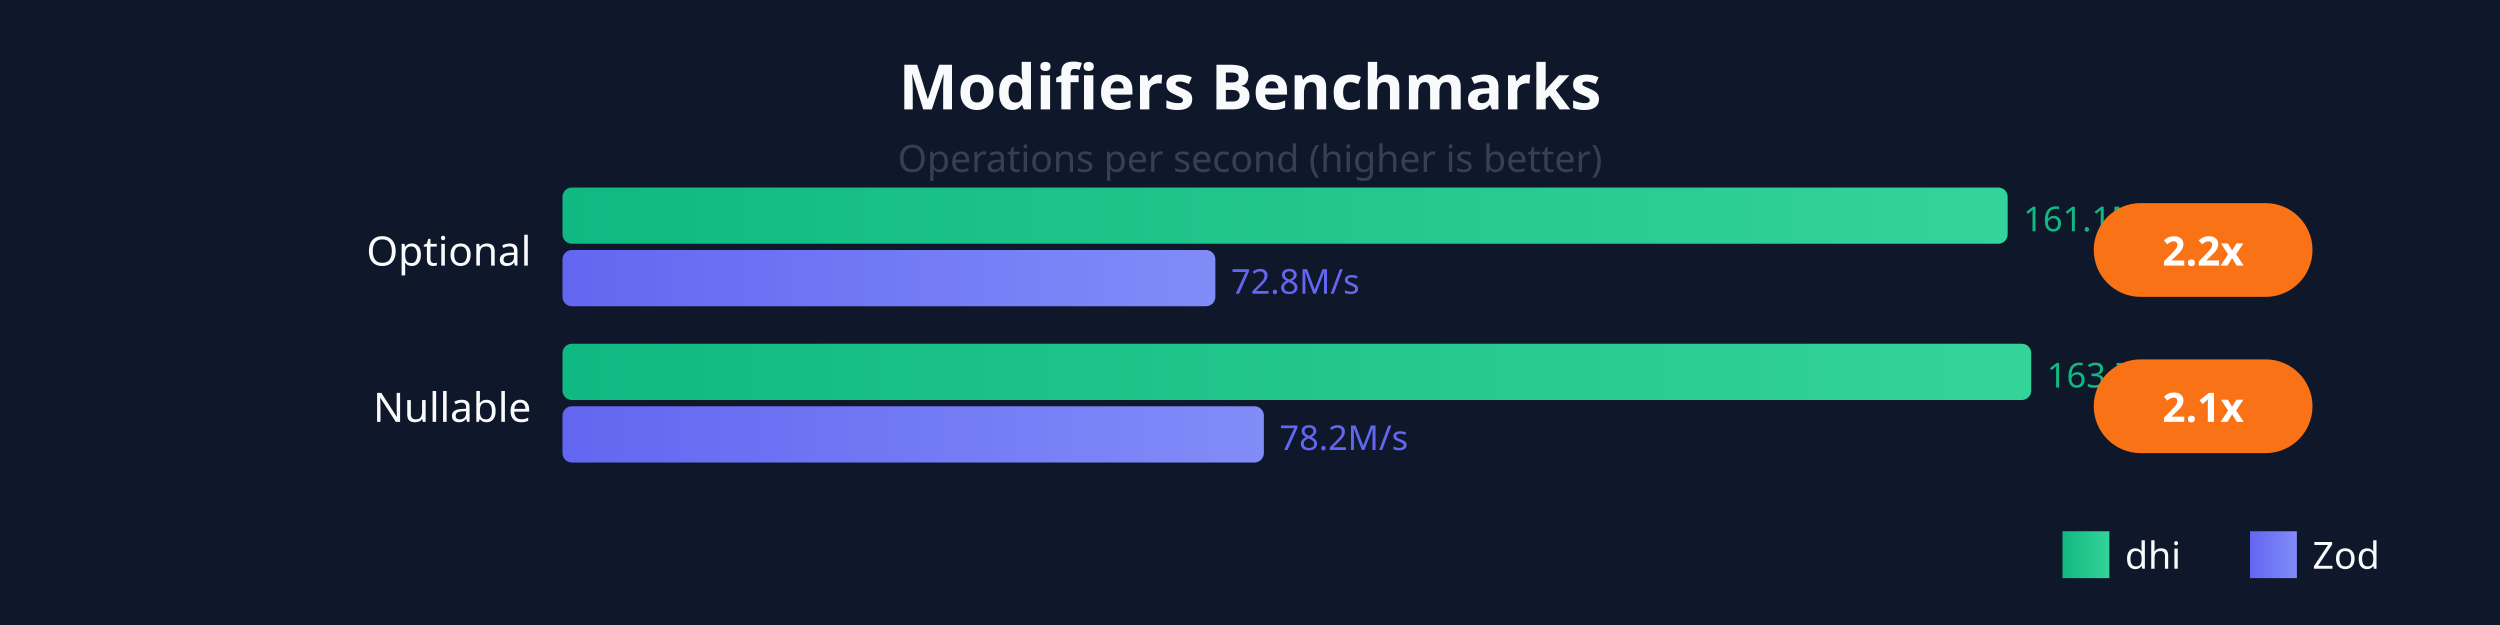
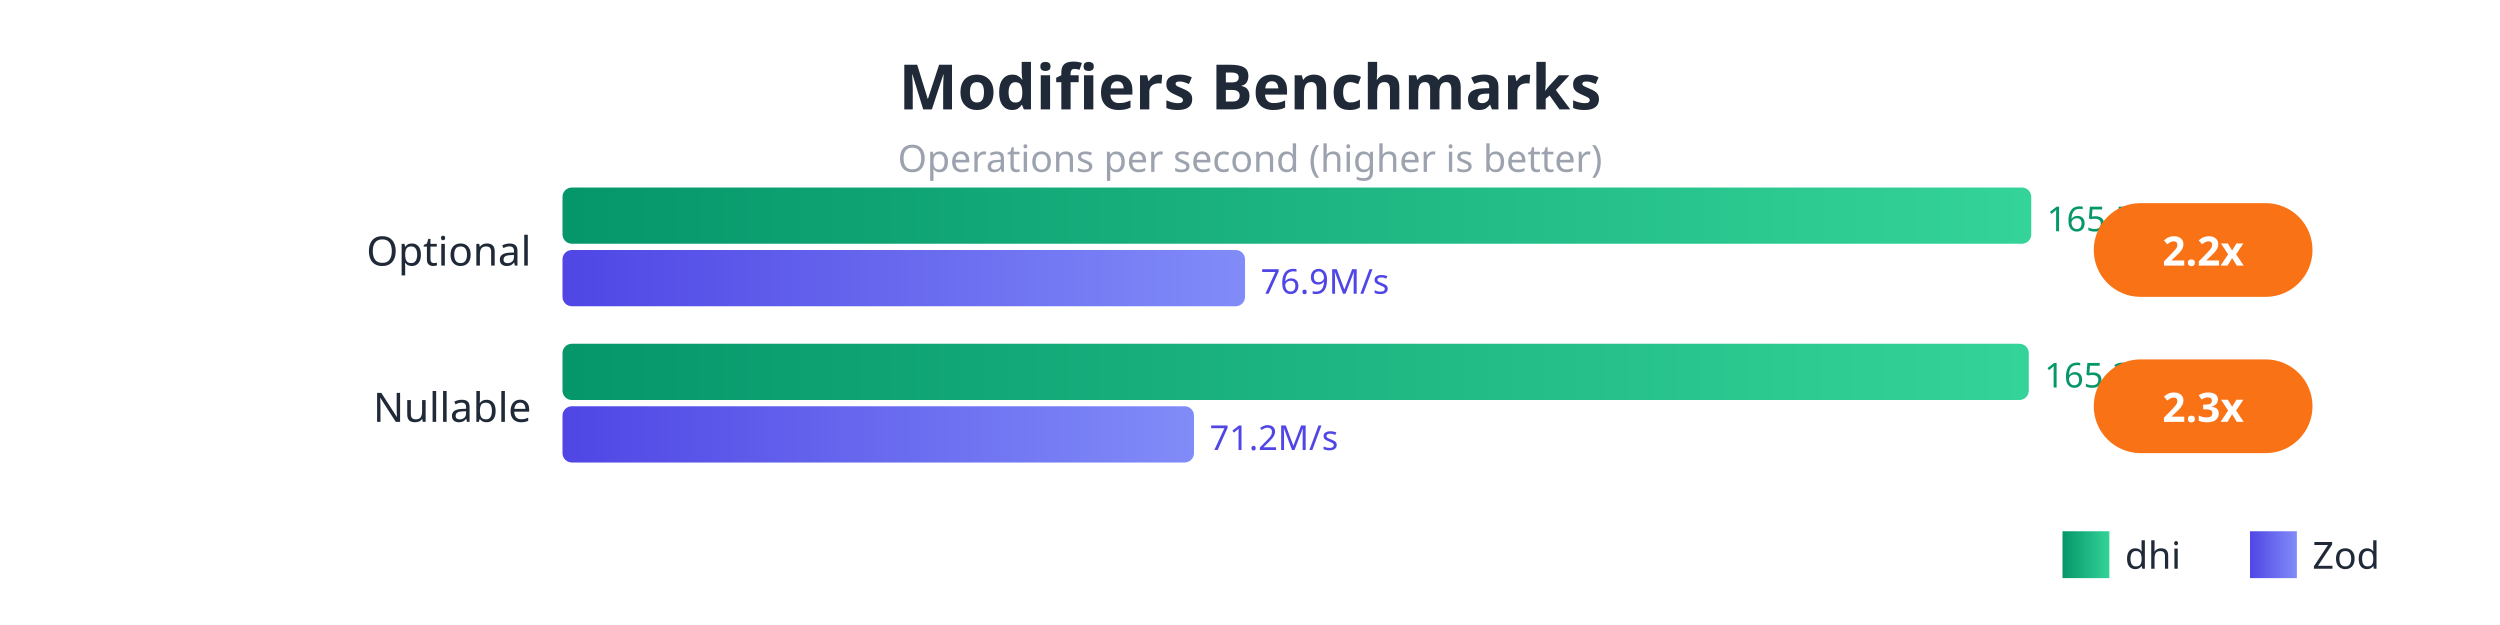
<svg xmlns="http://www.w3.org/2000/svg" viewBox="0 0 800 200" style="font-family: system-ui, sans-serif;">
  <defs>
    <linearGradient id="dhiGrad" x1="0%" y1="0%" x2="100%" y2="0%">
-       <stop offset="0%" style="stop-color:#10b981;stop-opacity:1" />
+       <stop offset="0%" style="stop-color:#059669;stop-opacity:1" />
      <stop offset="100%" style="stop-color:#34d399;stop-opacity:1" />
    </linearGradient>
    <linearGradient id="zodGrad" x1="0%" y1="0%" x2="100%" y2="0%">
-       <stop offset="0%" style="stop-color:#6366f1;stop-opacity:1" />
+       <stop offset="0%" style="stop-color:#4f46e5;stop-opacity:1" />
      <stop offset="100%" style="stop-color:#818cf8;stop-opacity:1" />
    </linearGradient>
  </defs>
-   <rect width="800" height="200" fill="#0f172a" />
-   <text x="400" y="35" fill="#f8fafc" font-size="20" font-weight="bold" text-anchor="middle">Modifiers Benchmarks</text>
-   <text x="400" y="55" fill="#334155" font-size="12" text-anchor="middle">Operations per second (higher is better)</text>
-   <text x="170" y="85" fill="#f8fafc" font-size="13" text-anchor="end">Optional</text>
-   <rect x="180" y="60" width="462.454" height="18" fill="url(#dhiGrad)" rx="3" />
-   <text x="647.454" y="74" fill="#10b981" font-size="11">161.1M/s</text>
-   <rect x="180" y="80" width="208.916" height="18" fill="url(#zodGrad)" rx="3" />
-   <text x="393.916" y="94" fill="#6366f1" font-size="11">72.8M/s</text>
+   <rect width="800" height="200" fill="#ffffff" />
+   <text x="400" y="35" fill="#1f2937" font-size="20" font-weight="bold" text-anchor="middle">Modifiers Benchmarks</text>
+   <text x="400" y="55" fill="#9ca3af" font-size="12" text-anchor="middle">Operations per second (higher is better)</text>
+   <text x="170" y="85" fill="#1f2937" font-size="13" text-anchor="end">Optional</text>
+   <rect x="180" y="60" width="470" height="18" fill="url(#dhiGrad)" rx="3" />
+   <text x="655" y="74" fill="#059669" font-size="11">165.5M/s</text>
+   <rect x="180" y="80" width="218.408" height="18" fill="url(#zodGrad)" rx="3" />
+   <text x="403.408" y="94" fill="#4f46e5" font-size="11">76.9M/s</text>
  <rect x="670" y="65" width="70" height="30" fill="#f97316" rx="15" />
  <text x="705" y="85" fill="white" font-size="13" font-weight="bold" text-anchor="middle">2.2x</text>
-   <text x="170" y="135" fill="#f8fafc" font-size="13" text-anchor="end">Nullable</text>
-   <rect x="180" y="110" width="470" height="18" fill="url(#dhiGrad)" rx="3" />
-   <text x="655" y="124" fill="#10b981" font-size="11">163.7M/s</text>
-   <rect x="180" y="130" width="224.436" height="18" fill="url(#zodGrad)" rx="3" />
-   <text x="409.436" y="144" fill="#6366f1" font-size="11">78.2M/s</text>
+   <text x="170" y="135" fill="#1f2937" font-size="13" text-anchor="end">Nullable</text>
+   <rect x="180" y="110" width="469.207" height="18" fill="url(#dhiGrad)" rx="3" />
+   <text x="654.207" y="124" fill="#059669" font-size="11">165.3M/s</text>
+   <rect x="180" y="130" width="202.084" height="18" fill="url(#zodGrad)" rx="3" />
+   <text x="387.084" y="144" fill="#4f46e5" font-size="11">71.2M/s</text>
  <rect x="670" y="115" width="70" height="30" fill="#f97316" rx="15" />
-   <text x="705" y="135" fill="white" font-size="13" font-weight="bold" text-anchor="middle">2.1x</text>
+   <text x="705" y="135" fill="white" font-size="13" font-weight="bold" text-anchor="middle">2.3x</text>
  <rect x="660" y="170" width="15" height="15" fill="url(#dhiGrad)" />
-   <text x="680" y="182" fill="#f8fafc" font-size="12">dhi</text>
+   <text x="680" y="182" fill="#1f2937" font-size="12">dhi</text>
  <rect x="720" y="170" width="15" height="15" fill="url(#zodGrad)" />
-   <text x="740" y="182" fill="#f8fafc" font-size="12">Zod</text>
+   <text x="740" y="182" fill="#1f2937" font-size="12">Zod</text>
</svg>
